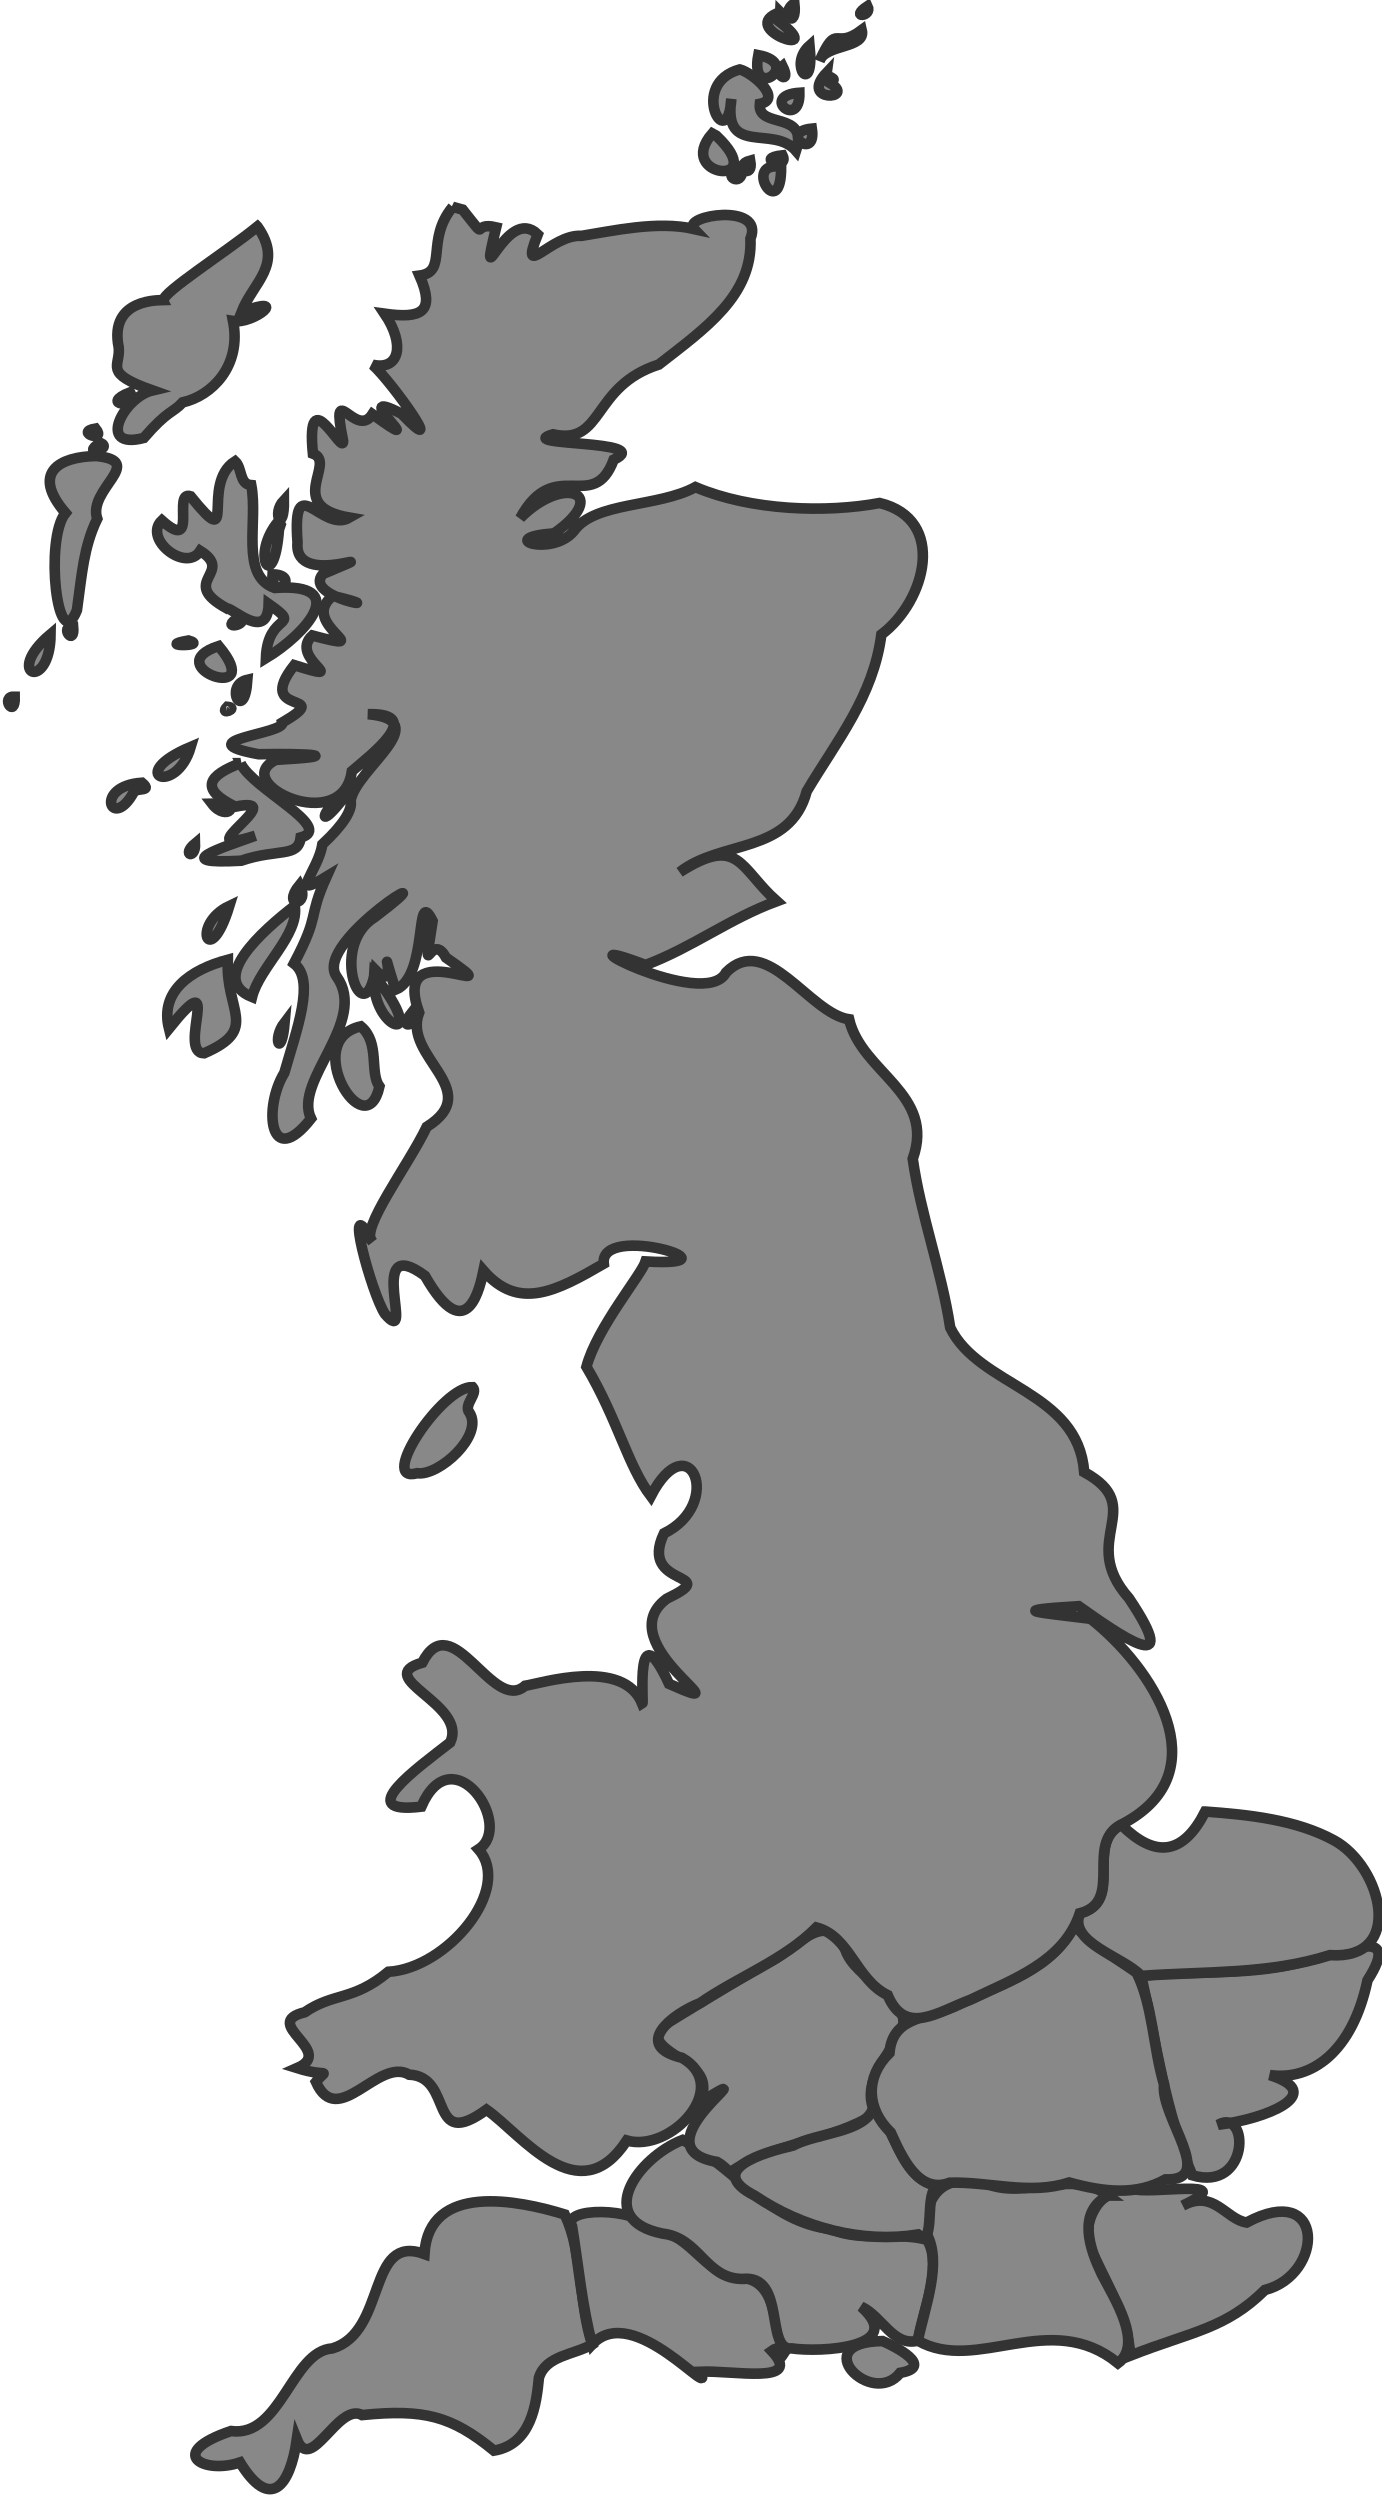
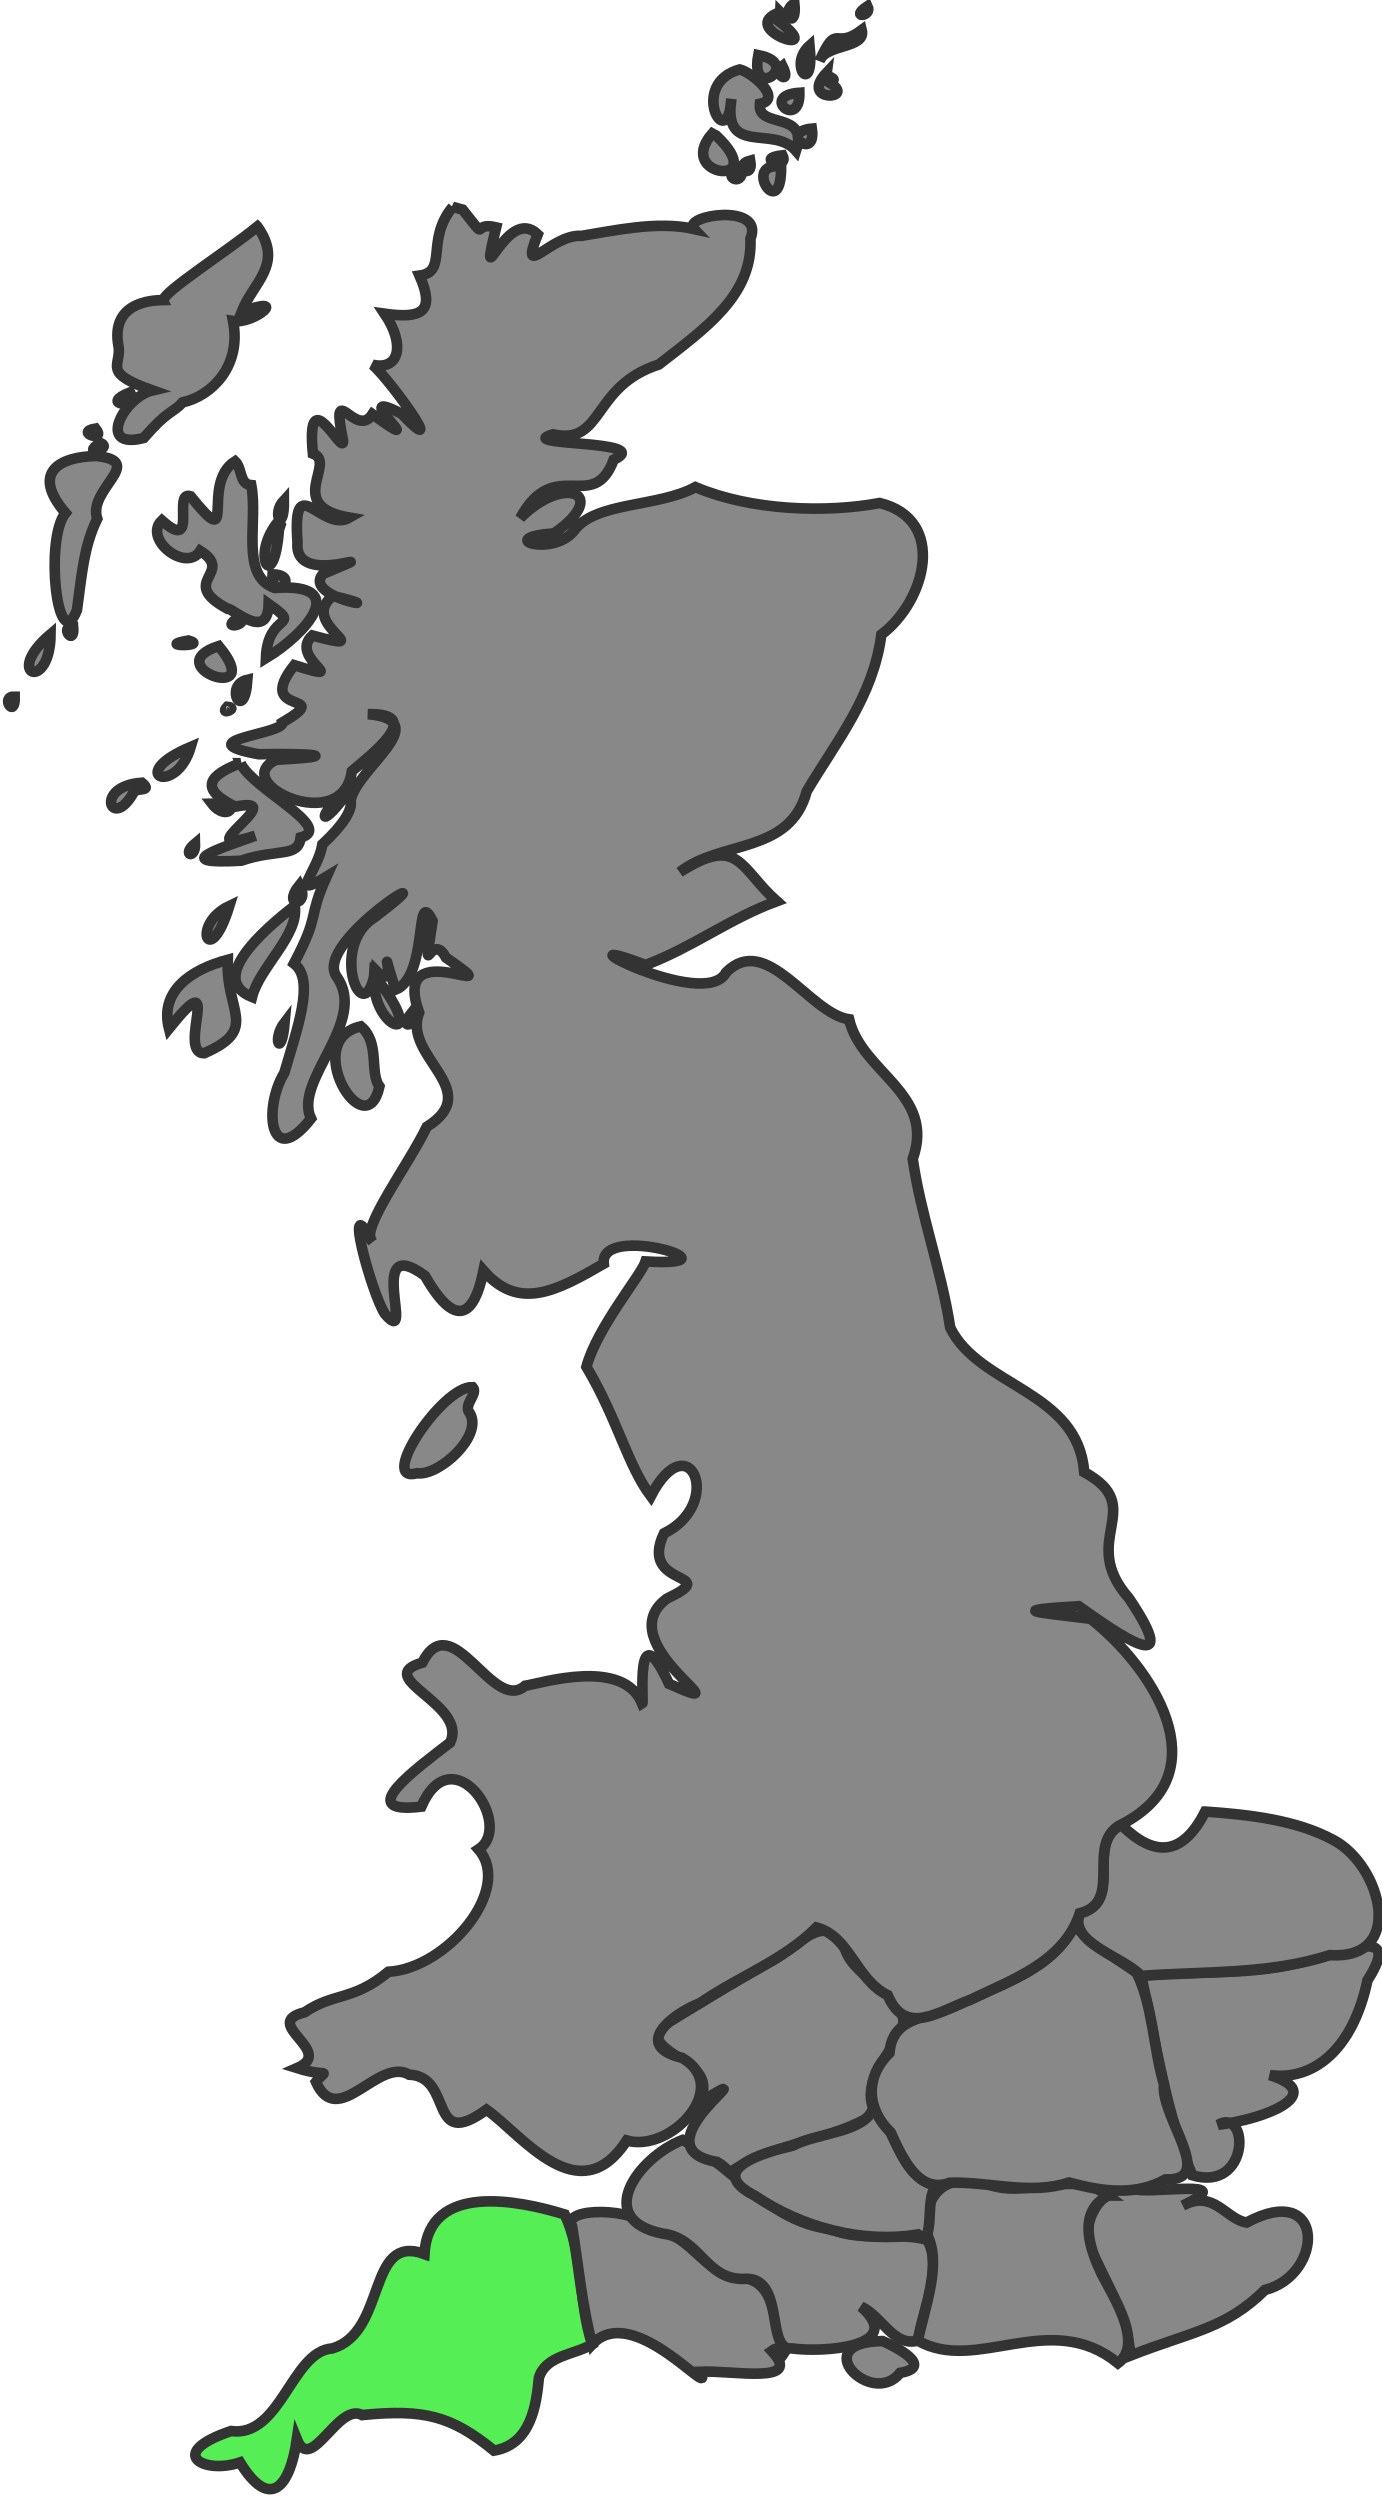
- <svg xmlns="http://www.w3.org/2000/svg" version="1.1" viewBox="40 12 130.107 235.478" style="fill-rule:evenodd">
+ <svg xmlns="http://www.w3.org/2000/svg" version="1.1" viewBox="40 12 130.107 235.478">
  <style>
        path {
-                 fill: #888;
-                 stroke: #333;
-                 stroke-width: 1;
-                 transition: all 500ms 0s;
+             fill: #888;
+             stroke: #333;
+             stroke-width: 1;
+             transition: all 500ms 0s;
        }

-         path:hover {
-                 fill: #e55;
-                 stroke: #800;
+         path[button] {
+             fill: #5e5;
+         }
+         
+         path[button]:hover {
+             fill: #e55;
+             stroke: #800;
        }
    </style>
  <path d="m 84.508,142.655 c -2.813,-0.142 -9.043,9.17 -5.211,8.11 2.034,0.3 6.321,-3.567 4.917,-5.716 -0.602,-0.724 0.882,-1.82 0.295,-2.393 z" style="" class="primary" />
  <path d="m 78.811,107.35 c -1.637,2.043 1.078,0.915 0,0 z" style="" class="primary" />
  <path d="m 61.463,102.394 c -3.556,0.947 -6.428,2.99 -5.549,6.485 5.307,-6.593 0.7,2.275 3.3,2.335 5.3,-2.289 1.964,-3.985 2.249,-8.819 z m 5.353,5.9 c -1.253,1.636 -0.303,3.523 0,0 z" style="" class="primary" />
  <path d="m 61.604,97.331 c -3.664,1.74 -1.893,6.166 0,0 z" style="" class="primary" />
  <path d="m 67.76,97.314 c -3.105,2.403 -8.168,6.928 -4.022,8.599 0.698,-2.808 4.475,-5.854 4.022,-8.599 z" style="" class="primary" />
  <path d="m 68.218,95.347 c -1.795,2.199 1.097,2.068 0,0 z" style="" class="primary" />
  <path d="m 58.376,91.449 c -1.331,1.107 0.061,1.54 0,0 z" style="" class="primary" />
  <path d="m 53.366,85.725 c -4.626,0.313 -2.829,4.695 -0.738,0.838 0.36,-0.371 1.741,0.015 0.738,-0.838 z m 6.588,1.958 c 1.409,1.855 3.062,-0.111 0,-1.4e-5 l 0,1.4e-5 z" style="" class="primary" />
  <path d="m 57.97,82.347 c -6.266,2.644 -1.4,4.736 0,0 z m 4.683,1.535 c -2.971,1.135 -3.975,2.396 -0.494,4.101 5.573,-1.142 -5.075,4.93 1.896,2.734 -3.267,1.17 -8.227,2.729 -1.341,2.355 3.485,-1.18 5.367,-0.251 5.609,-2.187 3.293,-0.897 -4.552,-4.593 -5.671,-7.003 z" style="" class="primary" />
  <path d="m 61.41,78.572 c -0.841,0.891 1.186,0.106 0,0 z" style="" class="primary" />
  <path d="m 41.39,77.611 c -1.446,-0.064 0.068,2.226 0,0 z" style="" class="primary" />
  <path d="m 60.598,72.849 c -5.877,1.918 4.695,5.645 0,0 z m 2.708,3.175 c -2.299,0.52 -0.285,4.232 0,0 z" style="" class="primary" />
  <path d="m 44.767,71.729 c -4.546,3.832 -0.054,5.573 0,0 z m 12.991,0.6 c -3.308,0.574 1.981,0.572 0,0 z" style="" class="primary" />
  <path d="m 46.893,71.005 c -1.364,-0.068 0.185,2.034 0,0 z" style="" class="primary" />
  <path d="m 62.565,70.115 c -2.14,1.282 1.061,0.787 0,0 z" style="" class="primary" />
  <path d="m 65.67,66.093 c -0.185,2.839 2.829,0.085 0,0 z" style="" class="primary" />
  <path d="m 66.243,61.083 c -2.744,3.231 -0.44,7.127 0.035,0.785 l 0.156,-0.45 -0.191,-0.335 -1.4e-5,0 z" style="" class="primary" />
  <path d="m 66.746,59.117 c -1.248,1.331 0.042,3.258 0,0 z" style="" class="primary" />
  <path d="m 49.08,54.954 c -3.552,0.057 -6.156,1.587 -2.911,5.364 -1.999,2.456 -0.75,13.678 1.077,9.162 0.477,-3.416 0.621,-5.944 1.914,-8.617 -0.945,-2.785 4.692,-5.413 -0.079,-5.909 z m 13.062,0.494 c -3.352,2.133 0.375,8.956 -4.198,3.29 -1.75,-0.565 0.803,5.416 -2.699,2.284 -1.797,1.726 2.269,4.972 3.617,2.865 3.32,2.101 -2.157,2.858 2.53,5.434 0.446,-0.136 3.823,3.188 3.916,-0.432 3.336,2.356 -0.101,0.672 -0.264,5.109 3.809,-2.294 8.074,-7.143 0.82,-6.617 -3.274,-1.173 -1.534,-6.208 -2.196,-9.684 -1.155,-0.09 -0.826,-1.592 -1.526,-2.249 z" style="" class="primary" />
  <path d="m 49.442,53.702 c -2.014,1.315 1.347,0.623 0,0 z" style="" class="primary" />
  <path d="m 49.001,52.361 c -2.081,0.357 1.112,1.389 0,0 z" style="" class="primary" />
  <path d="m 52.255,48.948 c -3.009,1.204 0.794,1.598 0,0 z" style="" class="primary" />
  <path d="m 64.25,33.338 c -2.86,2.334 -9.053,6.268 -8.819,6.932 -0.302,0.012 -5.196,-0.212 -4.252,4.436 0.204,1.843 -1.563,2.389 3.178,4.067 -2.693,0.63 -5.356,5.656 -0.817,4.481 2.329,-2.689 2.715,-2.314 3.664,-3.353 2.703,-0.598 5.58,-3.394 4.745,-7.664 1.993,0.33 5.454,-2.617 0.792,-0.834 1.114,-2.849 4.026,-4.478 1.51,-8.064 z" style="" class="primary" />
-   <path d="m 95.779,232.816 c -1.308,-3.945 -0.831,-8.491 -2.584,-12.233 -4.301,-1.326 -12.818,-3.091 -13.22,3.722 -5.455,-1.993 -3.48,7.33 -8.667,8.896 -3.833,0.23 -4.841,8.431 -9.554,7.782 -6.189,2.087 -2.568,4.116 0.856,2.957 2.809,4.579 4.704,2.342 5.353,-2.172 1.334,3.327 3.881,-3.517 6.148,-2.29 5.85,-0.587 8.421,0.085 12.421,3.35 3.531,-0.591 3.991,-4.399 4.229,-6.863 0.648,-2.131 3.367,-2.156 5.018,-3.149 z" style="" class="primary" />
+   <path button="dumnomia" d="m 95.779,232.816 c -1.308,-3.945 -0.831,-8.491 -2.584,-12.233 -4.301,-1.326 -12.818,-3.091 -13.22,3.722 -5.455,-1.993 -3.48,7.33 -8.667,8.896 -3.833,0.23 -4.841,8.431 -9.554,7.782 -6.189,2.087 -2.568,4.116 0.856,2.957 2.809,4.579 4.704,2.342 5.353,-2.172 1.334,3.327 3.881,-3.517 6.148,-2.29 5.85,-0.587 8.421,0.085 12.421,3.35 3.531,-0.591 3.991,-4.399 4.229,-6.863 0.648,-2.131 3.367,-2.156 5.018,-3.149 z" style="" class="primary" />
  <path d="m 113.85,233.636 c -1.138,-2.738 -0.489,-6.982 -4.392,-7.161 -3.277,-0.399 -4.293,-3.965 -7.837,-4.519 -1.847,-2.118 -8.757,-2.072 -7.738,-0.261 0.603,3.706 0.942,7.505 1.896,11.121 3.886,-4.203 11.716,5.668 10.16,2.575 3.139,-0.142 9.788,1.273 6.747,-1.958 1.331,-0.982 0.096,1.852 1.164,0.203 z" style="" class="primary" />
  <path d="m 123.128,232.507 c -7.238,0.08 -1.004,6.373 1.662,2.995 3.291,-0.57 -0.506,-2.503 -1.662,-2.995 z" style="" class="primary" />
  <path d="m 126.453,232.472 c 0.479,-3.005 2.369,-6.806 0.896,-9.487 -2.774,-0.817 -6.152,0.242 -9.073,-1.022 -5.841,-0.647 -9.115,-5.855 -13.986,-8.4 -4.197,1.649 -8.432,7.497 -1.886,8.822 3.514,0.394 4.02,4.282 7.558,4.272 4.113,-0.432 2.073,6.834 4.612,6.541 2.694,0.394 10.913,-0.026 6.544,-3.928 1.963,0.9 3.017,3.797 5.336,3.201 z" style="" class="primary" />
  <path d="m 146.685,218.131 c -3.078,-0.444 -5.379,3.698 -3.603,6.412 1.417,3.029 3.141,5.882 3.392,9.33 5.836,-2.281 8.969,-2.518 12.671,-6.177 5.579,-1.424 5.752,-10.368 -1.726,-6.355 -1.948,-0.293 -3.112,-3.167 -6.006,-1.596 5.781,-2.747 -3.546,-0.923 -4.727,-1.614 z" style="" class="primary" />
  <path d="m 144.383,218.802 c -3.463,-2.585 -7.668,0.407 -11.456,-1.111 -3.791,-1.117 -5.995,0.887 -5.66,4.69 1.506,2.752 -0.154,6.871 -0.814,10.091 5.533,3.176 12.468,-3.093 18.853,2.119 2.42,-1.81 -0.339,-6.089 -1.536,-8.399 -1.121,-2.347 -2.359,-5.838 0.612,-7.39 z" style="" class="primary" />
  <path d="m 147.496,198.111 c 1.401,6.306 2.273,12.8 4.807,18.785 5.423,1.603 5.405,-6.433 2.443,-4.763 4.417,-0.515 10.401,-2.917 4.851,-4.683 3.95,0.567 7.793,-2.2 9.209,-8.923 3.469,-5.394 -2.532,-2.468 -5.628,-1.863 -5.183,1.512 -10.427,0.885 -15.681,1.446 z" style="" class="primary" />
  <path d="m 108.761,216.623 c 4.089,-2.871 9.534,-2.884 13.705,-5.565 -1.643,-3.073 1.751,-5.74 2.621,-8.419 0.189,-2.904 -4.471,-4.108 -5.466,-6.989 -1.867,-4.234 -4.809,0.239 -7.385,1.262 -3.506,2.072 -7.001,4.166 -10.46,6.315 -0.014,2.826 5.984,2.803 4.098,6.832 7.451,-4.549 -6.392,4.219 1.678,5.579 0.464,0.253 0.827,0.63 1.208,0.985 z" style="" class="primary" />
  <path d="m 128.411,217.937 c -3.674,-0.716 -3.777,-5.147 -6.138,-7.461 -0.675,2.391 -5.318,2.405 -7.578,3.619 -2.721,0.634 -8.375,2.271 -3.587,4.727 4.402,2.978 10.052,4.505 15.363,3.648 1.815,1.422 0.444,-4.337 1.94,-4.533 z" style="" class="primary" />
  <path d="m 141.146,193.26 c -1.784,4.222 -6.806,5.588 -10.664,7.465 -2.761,1.494 -6.391,0.954 -6.703,4.64 -2.325,2.285 -2.175,5.272 0.125,7.5 1.033,2.275 2.6,5.864 5.554,4.725 3.802,-0.107 7.512,1.19 11.256,-0.015 3.322,0.921 6.351,1.217 9.066,-0.291 4.888,0.152 -0.483,-5.845 -0.141,-8.944 -1.018,-3.42 -1.05,-7.478 -2.586,-10.532 -2.038,-1.444 -4.243,-2.646 -5.907,-4.548 z" style="" class="primary" />
  <path d="m 153.52,182.633 c -2.08,4.108 -4.719,4.419 -7.911,1.244 -3.508,1.835 0.374,7.256 -3.898,8.343 -1.108,2.793 4.085,4.06 5.786,5.891 5.93,-0.441 11.985,-0.11 17.764,-1.953 7.159,0.476 4.9,-8.353 0.404,-10.809 -3.575,-1.959 -8.109,-2.426 -12.144,-2.716 z" style="" class="primary" />
  <path d="m 82.638,31.485 c -2.589,3.143 -0.413,6.109 -3.122,6.473 1.547,3.51 0.1,4.062 -3.29,3.59 1.997,2.962 1.357,5.366 -1.129,4.807 1.798,1.583 7.277,9.341 2.732,4.624 -5.537,-2.89 3.447,4.516 -2.75,0.037 -1.572,2.447 -4.017,-3.609 -2.76,2.509 0.06,1.602 -3.537,-5.991 -2.849,1.199 2.32,0.834 -2.747,4.972 3.448,6.032 -2.608,1.511 -5.412,-4.786 -4.895,2.337 -0.412,4.641 9.617,-0.131 2.388,2.973 -2.004,2.321 7.366,3.583 0.931,2.063 -3.365,2.658 4.694,5.502 -1.926,3.73 -2.344,2.168 4.078,4.606 -1.699,2.793 -3.907,4.963 4.052,2.36 -1.125,5.409 0.29,1.088 -9.222,1.686 -2.239,2.981 4.876,-0.09 8.335,0.16 1.63,0.533 -4.476,2.18 6.295,7.288 7.159,1.064 1.663,-1.437 7.057,-5.488 1.513,-5.372 6.471,0.577 -1.124,5.124 -1.632,8.153 0.205,0.829 -0.673,2.274 -2.655,4.106 -0.385,2.49 -3.285,5.288 0.388,3.052 -1.828,4.057 -0.541,3.397 -3.069,8.176 2.049,1.547 0.247,6.254 -0.905,10.297 -2.018,3.302 -1.384,9.253 2.516,4.308 -1.723,-3.561 5.449,-9.151 2.402,-13.388 -2.319,-3.317 11.956,-11.904 3.598,-5.583 -4.463,2.746 -0.945,11.206 0.053,4.983 2.515,2.584 -0.04,-4.284 1.896,1.861 3.196,-1.311 1.751,-9.993 3.502,-6.48 -1,6.468 -0.215,0.726 1.26,3.448 6.877,4.755 -5.361,-2.702 -2.533,5.177 -1.625,4.17 6.279,7.267 0.717,10.767 -1.726,3.615 -6.35,9.703 -5.142,10.786 -2.857,-5.366 -0.02,5.045 1.216,6.845 2.973,3.427 -1.979,-7.823 3.758,-3.608 4.039,7.098 5.249,0.767 5.512,-0.485 3.308,3.79 6.816,1.975 11.333,-0.653 -0.43,-3.984 13.569,0.363 3.942,-0.212 -0.4,1.269 -4.588,6.23 -5.574,9.922 2.945,4.975 3.87,9.266 6.059,12.188 3.646,-6.993 6.96,0.697 1.244,3.505 -2.479,5.244 5.76,3.503 0.246,6.161 -5.621,4.226 8.046,11.479 0.232,8.011 -3.243,-6.999 -2.349,1.837 -2.513,1.91 -1.752,-4.465 -9.622,-1.935 -11.05,-1.728 -3.044,2.684 -6.863,-7.689 -9.683,-2.178 -4.862,1.421 4.336,3.887 2.633,7.515 -3.097,2.419 -9.286,6.833 -2.725,6.05 2.977,-6.84 8.828,1.81 5.392,4.017 3.27,3.717 -2.957,11.212 -8.49,11.537 -3.339,2.772 -5.145,1.934 -7.884,3.812 -4.273,1.053 2.999,3.651 -0.713,5.258 3.018,0.944 2.888,-0.092 1.773,1.305 2.06,4.604 5.871,-2.386 8.784,-0.688 4.256,0.182 1.723,7.326 7.282,3.3 3.306,2.315 8.702,9.82 13.212,2.905 4.17,1.172 9.967,-5.07 5.206,-7.788 -4.688,-1.129 -1.033,-4.093 1.703,-5.161 3.577,-2.48 7.87,-4.023 10.962,-7.12 3.168,0.855 3.715,4.927 6.701,6.373 1.655,3.907 4.731,1.576 7.805,0.434 3.986,-1.926 8.786,-3.578 10.294,-8.139 4.308,-1.129 0.268,-6.789 4.128,-8.475 9.133,-4.906 2.683,-14.718 -3.104,-19.262 -5.047,-0.655 -8.118,-0.764 -1.129,-1.194 3.728,2.629 10.004,7.117 4.736,-0.747 -4.906,-5.545 1.899,-8.527 -4.216,-11.88 -0.576,-7.684 -9.905,-8.027 -12.621,-13.608 -0.838,-5.47 -2.782,-10.593 -3.53,-15.898 2.193,-6.148 -4.802,-8.09 -5.994,-13.141 -3.752,-0.55 -7.768,-8.265 -11.587,-4.423 -1.965,3.812 -17.092,-4.293 -7.579,-0.696 4.408,-1.655 7.87,-4.357 12.349,-6.006 -3.512,-3.123 -3.549,-6.301 -9.13,-2.743 3.869,-3.044 10.369,-1.656 11.959,-7.62 2.813,-4.732 6.269,-8.913 7.027,-14.753 4.213,-3.172 6.186,-10.842 -0.156,-12.393 -5.039,0.943 -12.121,0.732 -17.356,-1.499 -3.522,1.924 -9.485,1.352 -11.455,4.137 -2.069,2.511 -7.569,0.632 -1.855,0.218 5.383,-3.76 0.923,-5.597 -3.193,-1.437 3.251,-5.971 6.871,-0.302 8.802,-5.495 4.074,-1.901 -9.594,-1.258 -5.719,-2.395 4.845,1.066 3.591,-4.527 9.973,-6.573 4.451,-3.472 8.846,-6.518 8.627,-11.849 1.387,-3.463 -6.527,-2.191 -5.312,-0.921 -3.463,-0.787 -7.668,0.188 -10.593,0.651 -2.858,-0.199 -5.944,4.418 -4.129,-0.141 -2.987,-2.894 -5.69,6.665 -3.915,-0.664 -2.496,-0.592 -0.516,1.658 -3.158,-1.664 l -0.944,-0.265 0,1.5e-5 z M 72.549,86.916 c -2.019,0.921 -2.909,3.623 -0.494,0.644 l 0.494,-0.644 z m 2.681,16.942 c -0.37,5.267 5.629,7.017 0,0 z m -1.244,4.815 c -5.735,1.294 0.443,11.524 1.755,5.671 -0.962,-1.342 0.081,-4.141 -1.755,-5.671 z" style="" class="primary" />
  <path d="m 113.286,27.675 c -3.283,-0.251 0.312,5.356 0.291,0.053 l -0.291,-0.053 z" style="" class="primary" />
  <path d="m 107.086,24.571 c -3.603,4.162 5.615,5.168 0.387,0.213 l -0.387,-0.213 z m 6.615,2.055 c -2.798,0.304 0.722,1.468 0,0 z m -3.034,0.494 c -1.766,0.463 0.354,1.971 0,0 z m -0.758,1.138 c -2.109,-0.198 -0.307,1.507 0,0 z" style="" class="primary" />
  <path d="m 117.881,18.821 c -2.714,2.862 2.88,2.583 0.3,0.997 0.932,-0.54 -0.375,-0.416 -0.3,-0.997 z" style="" class="primary" />
  <path d="m 109.679,18.538 c -4.895,1.345 -1.116,8.169 -0.794,2.787 -0.809,5.474 3.965,2.398 6.096,4.88 1.245,-3.851 -3.673,-2.005 -3.414,-4.421 2.164,-0.422 -0.603,-2.893 -1.887,-3.246 z m 5.618,2.196 c -3.805,0.259 0.081,3.55 0,0 z m 1.173,3.378 c -3.193,0.311 0.466,3.124 0,0 z" style="" class="primary" />
  <path d="m 111.425,17.189 c -0.861,4.47 4.243,0.805 0,0 z m 2.275,1.023 c -1.005,0.791 0.949,1.916 0,0 z" style="" class="primary" />
  <path d="m 113.489,13.141 c -4.339,1.5 4.874,4.648 -0.247,0.767 l 0.22,-0.265 0.026,-0.503 10e-6,0 z m 7.682,1.693 c -2.632,1.969 -2.256,-0.861 -3.978,2.91 0.538,-1.619 4.404,-1.148 3.978,-2.91 z m -4.912,1.455 c -2.113,1.872 0.505,5.01 0,0 z" style="" class="primary" />
  <path d="m 114.829,12.312 c -1.492,0.931 0.281,2.706 0,0 z m 6.888,0.265 c -1.79,1.193 0.492,1.007 0,0 z" style="" class="primary" />
</svg>
